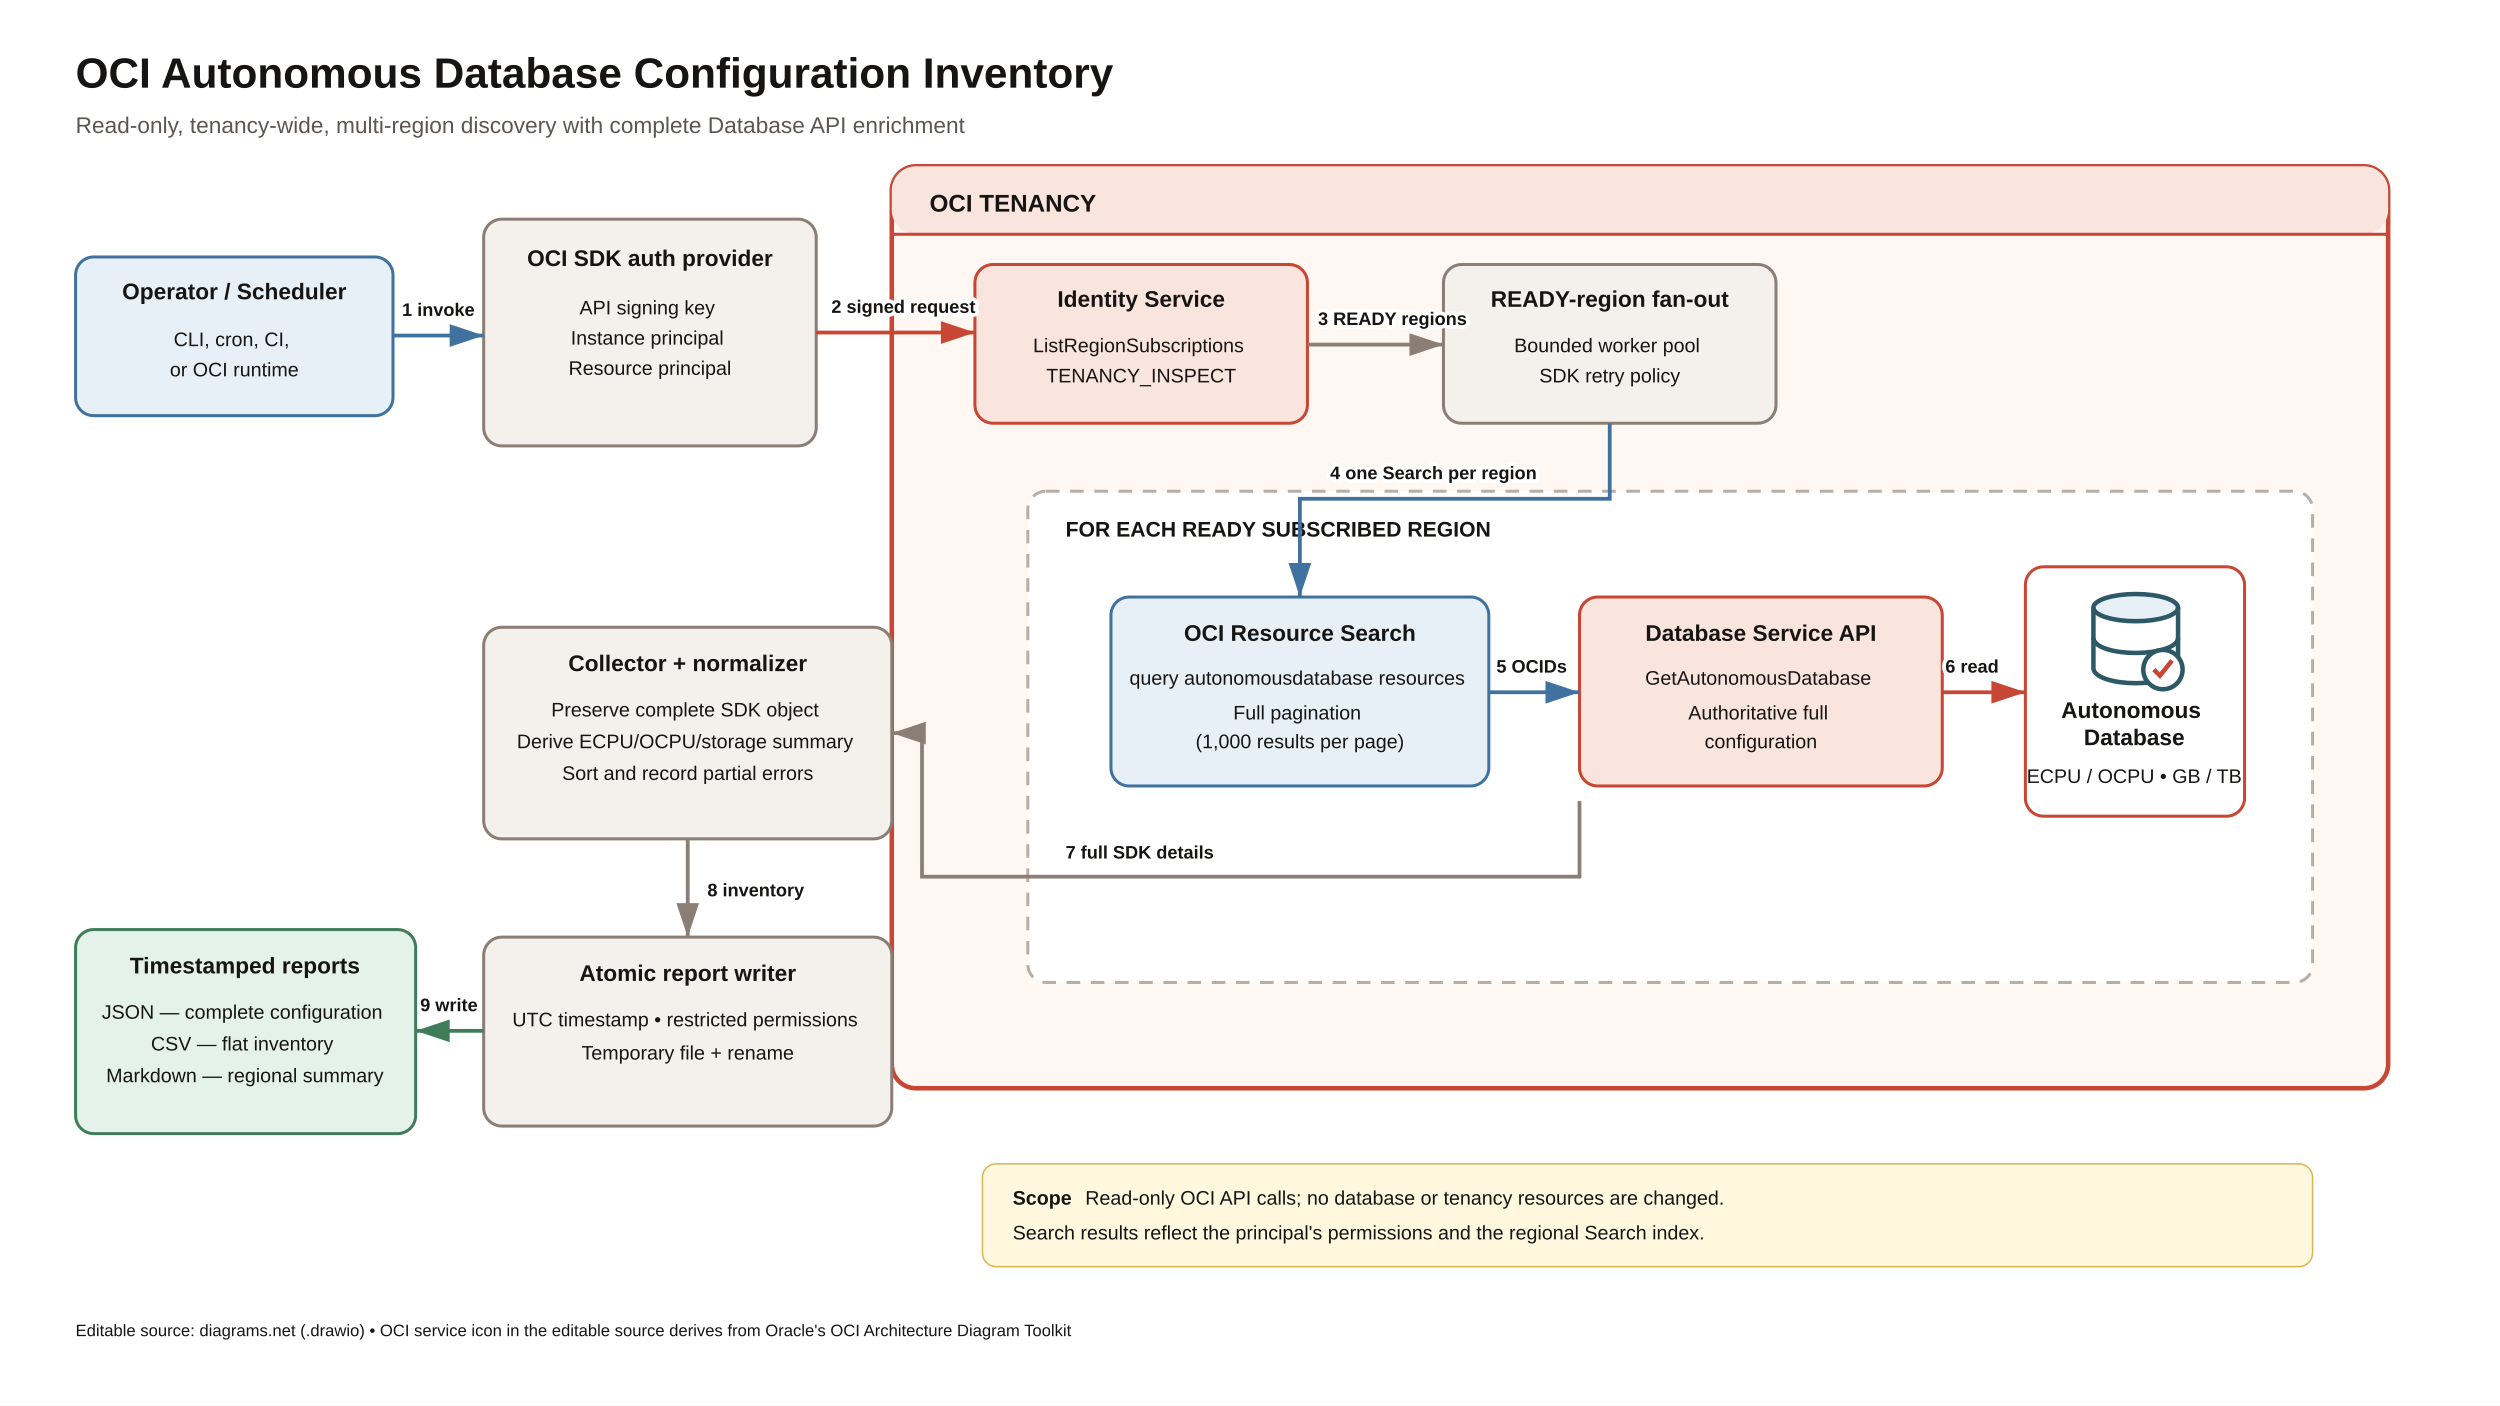
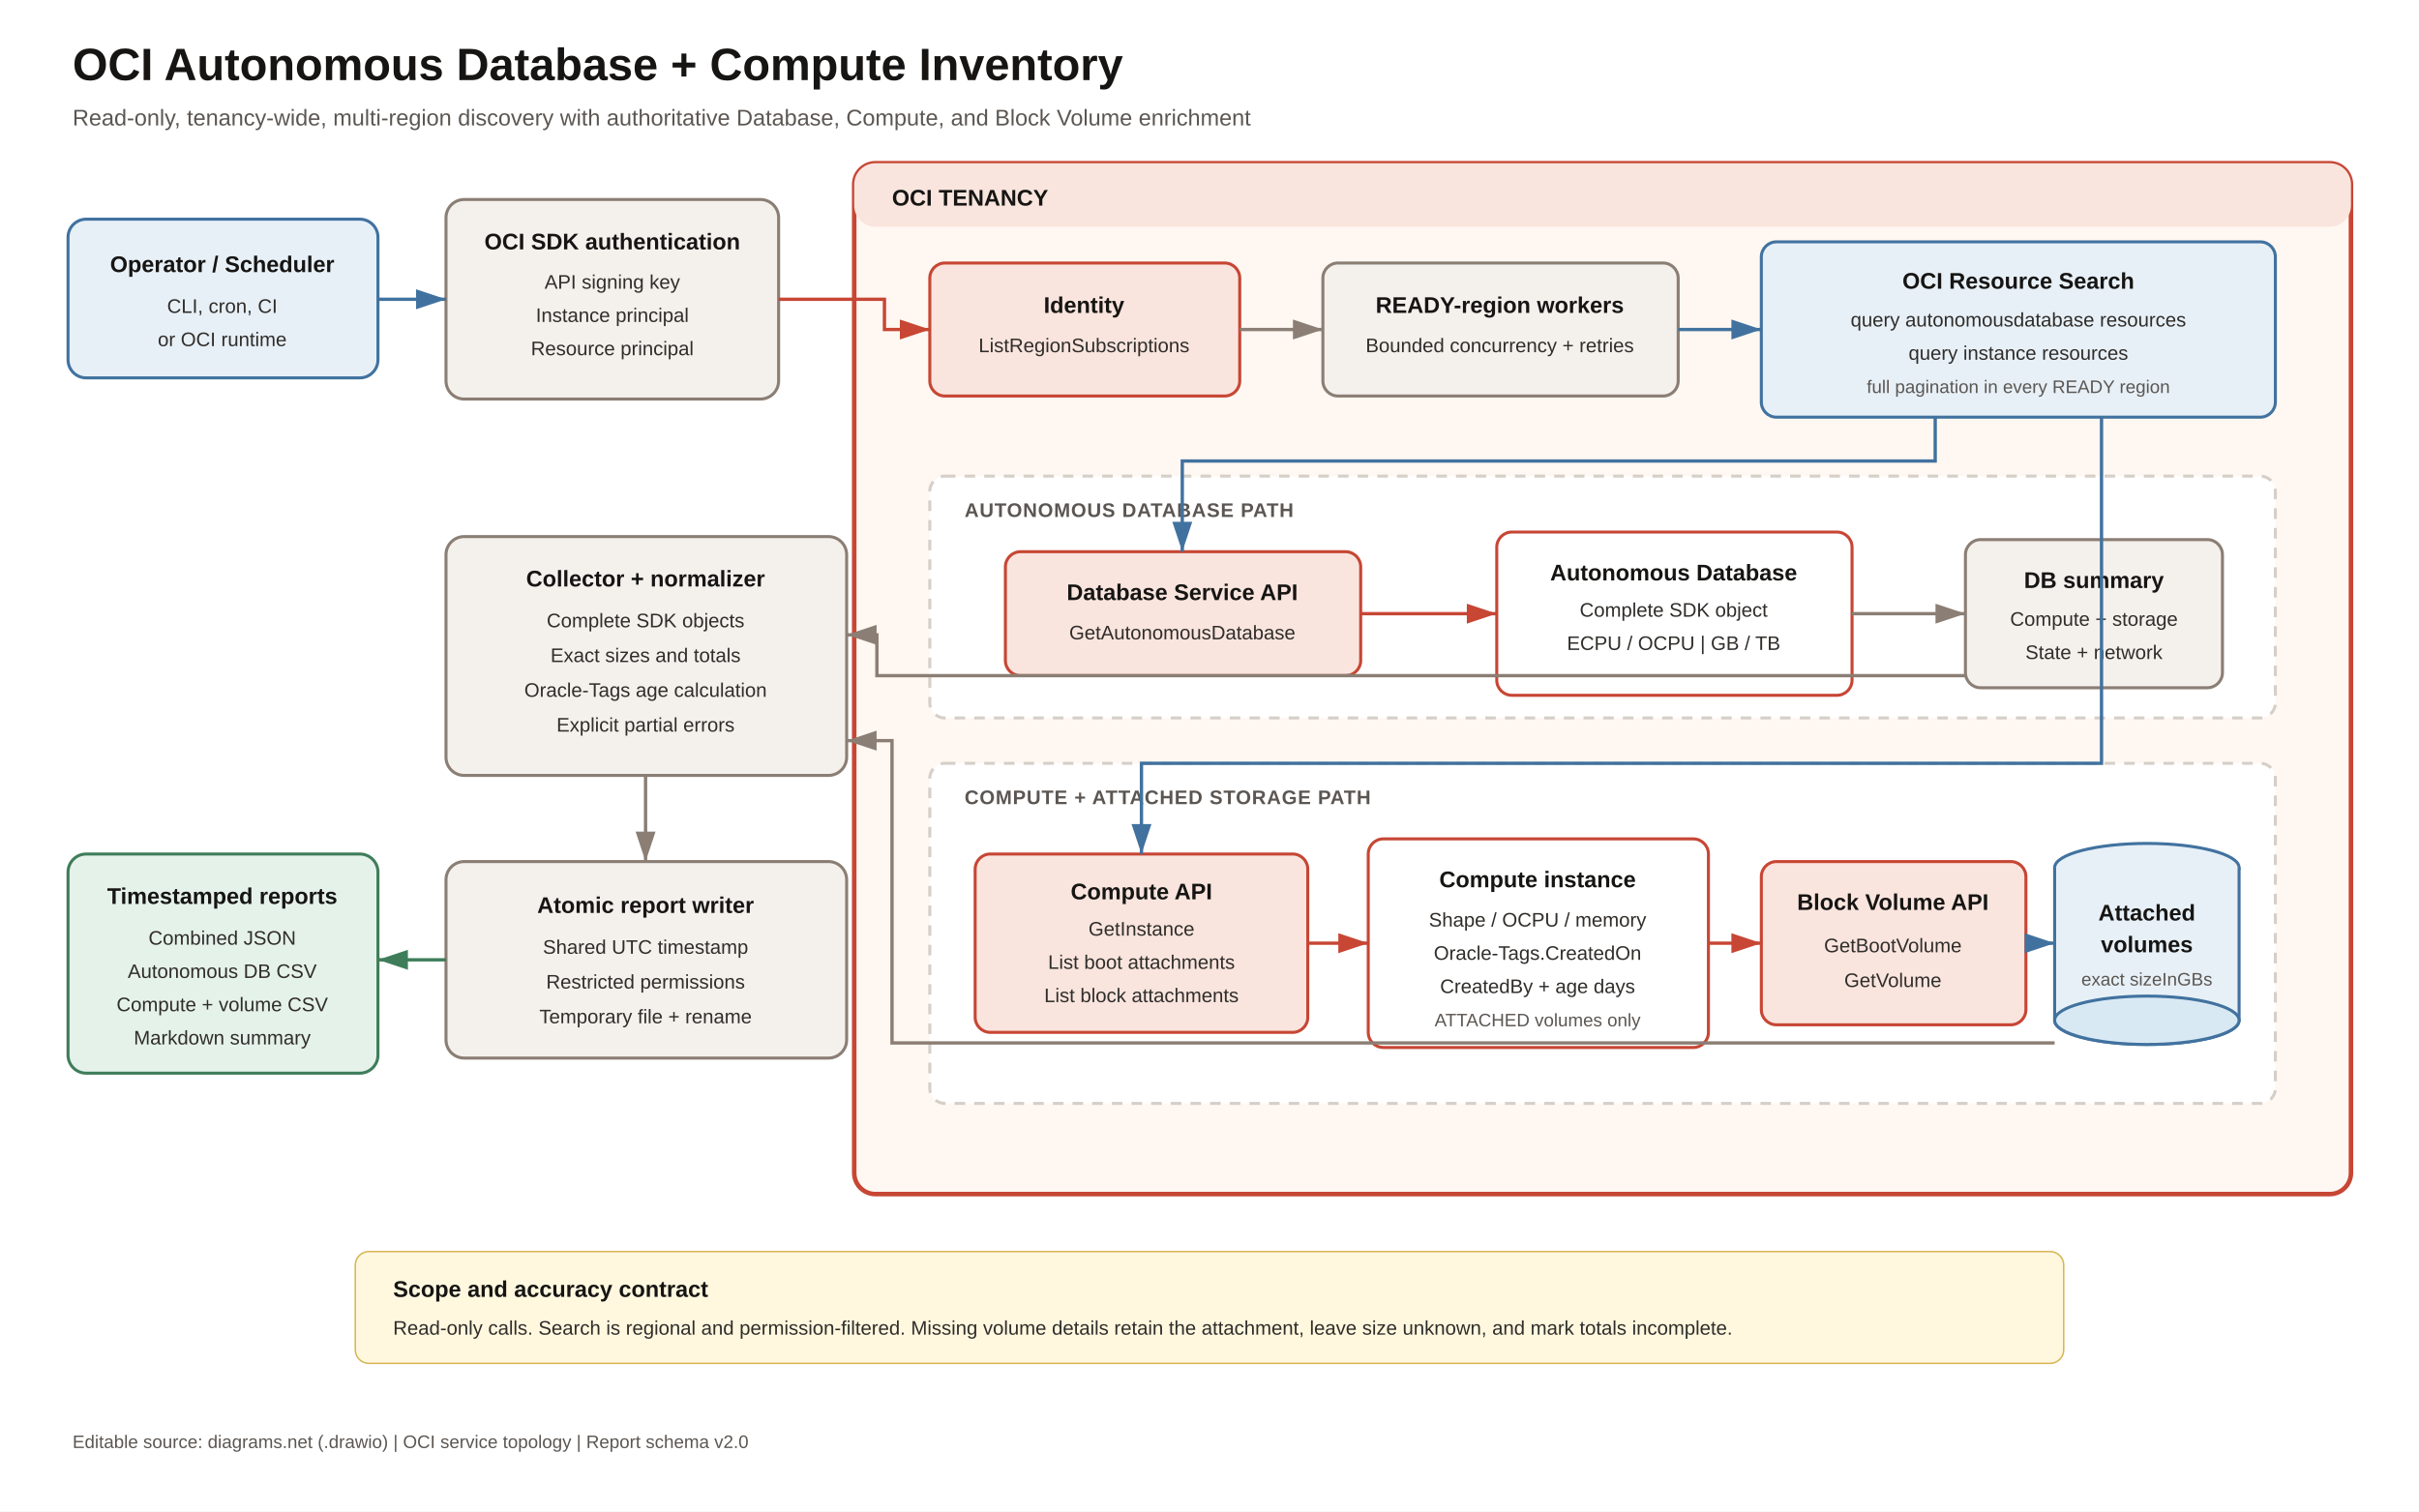
- <svg xmlns="http://www.w3.org/2000/svg" width="1654" height="930" viewBox="0 0 1654 930" role="img" aria-labelledby="title desc">
+ <svg xmlns="http://www.w3.org/2000/svg" width="1600" height="1000" viewBox="0 0 1600 1000">
  <defs>
-     <marker id="arrowBlue" markerWidth="10" markerHeight="10" refX="9" refY="3" orient="auto" markerUnits="strokeWidth">
-       <path d="M0,0 L0,6 L9,3 z" fill="#41729F" />
+     <style>
+       .title{font:700 30px Arial,sans-serif;fill:#161513}.sub{font:15px Arial,sans-serif;fill:#5b5652}
+       .h{font:700 15px Arial,sans-serif;fill:#161513}.t{font:13px Arial,sans-serif;fill:#302d2a}
+       .lane{font:700 13px Arial,sans-serif;fill:#5b5652;letter-spacing:.5px}
+       .small{font:12px Arial,sans-serif;fill:#5b5652}.edge{fill:none;stroke-width:2.2}
+     </style>
+     <marker id="arrowBlue" markerWidth="10" markerHeight="10" refX="9" refY="3" orient="auto">
+       <path d="M0,0 L0,6 L9,3 z" fill="#41729f" />
    </marker>
-     <marker id="arrowRed" markerWidth="10" markerHeight="10" refX="9" refY="3" orient="auto" markerUnits="strokeWidth">
-       <path d="M0,0 L0,6 L9,3 z" fill="#C74634" />
+     <marker id="arrowRed" markerWidth="10" markerHeight="10" refX="9" refY="3" orient="auto">
+       <path d="M0,0 L0,6 L9,3 z" fill="#c74634" />
    </marker>
-     <marker id="arrowGray" markerWidth="10" markerHeight="10" refX="9" refY="3" orient="auto" markerUnits="strokeWidth">
-       <path d="M0,0 L0,6 L9,3 z" fill="#8B7E74" />
+     <marker id="arrowGray" markerWidth="10" markerHeight="10" refX="9" refY="3" orient="auto">
+       <path d="M0,0 L0,6 L9,3 z" fill="#8b7e74" />
    </marker>
-     <marker id="arrowGreen" markerWidth="10" markerHeight="10" refX="9" refY="3" orient="auto" markerUnits="strokeWidth">
-       <path d="M0,0 L0,6 L9,3 z" fill="#3F7D5A" />
+     <marker id="arrowGreen" markerWidth="10" markerHeight="10" refX="9" refY="3" orient="auto">
+       <path d="M0,0 L0,6 L9,3 z" fill="#3f7d5a" />
    </marker>
-     <style>
-       text { font-family: Arial, sans-serif; fill: #161513; }
-       .h1 { font-size: 28px; font-weight: 700; }
-       .sub { font-size: 15px; fill: #5b5652; }
-       .box-title { font-size: 15px; font-weight: 700; text-anchor: middle; }
-       .body { font-size: 13px; text-anchor: middle; }
-       .edge { fill: none; stroke-width: 2.5; }
-       .edge-label { font-size: 12px; font-weight: 600; paint-order: stroke; stroke: white; stroke-width: 5; stroke-linejoin: round; }
-       .section { font-size: 16px; font-weight: 700; }
-     </style>
  </defs>
-   <rect width="1654" height="930" fill="#fff" />
-   <text class="h1" x="50" y="58">OCI Autonomous Database Configuration Inventory</text>
-   <text class="sub" x="50" y="88">Read-only, tenancy-wide, multi-region discovery with complete Database API enrichment</text>
-   <rect x="590" y="110" width="990" height="610" rx="16" fill="#FFF7F2" stroke="#C74634" stroke-width="3" />
-   <rect x="590" y="110" width="990" height="45" rx="16" fill="#F9E5DE" />
-   <path d="M590 155 H1580" stroke="#C74634" stroke-width="2" />
-   <text class="section" x="615" y="140" fill="#C74634">OCI TENANCY</text>
-   <rect x="50" y="170" width="210" height="105" rx="12" fill="#E7F0F7" stroke="#41729F" stroke-width="2" />
-   <text class="box-title" x="155" y="198">Operator / Scheduler</text>
-   <text class="body" x="155" y="229">
-     <tspan x="155">CLI, cron, CI,</tspan>
-     <tspan x="155" dy="20">or OCI runtime</tspan>
-   </text>
-   <rect x="320" y="145" width="220" height="150" rx="12" fill="#F4F1ED" stroke="#8B7E74" stroke-width="2" />
-   <text class="box-title" x="430" y="176">OCI SDK auth provider</text>
-   <text class="body" x="430" y="208">
-     <tspan x="430">API signing key</tspan>
-     <tspan x="430" dy="20">Instance principal</tspan>
-     <tspan x="430" dy="20">Resource principal</tspan>
-   </text>
-   <rect x="645" y="175" width="220" height="105" rx="12" fill="#F9E5DE" stroke="#C74634" stroke-width="2" />
-   <text class="box-title" x="755" y="203">Identity Service</text>
-   <text class="body" x="755" y="233">
-     <tspan x="755">ListRegionSubscriptions</tspan>
-     <tspan x="755" dy="20">TENANCY_INSPECT</tspan>
-   </text>
-   <rect x="955" y="175" width="220" height="105" rx="12" fill="#F4F1ED" stroke="#8B7E74" stroke-width="2" />
-   <text class="box-title" x="1065" y="203">READY-region fan-out</text>
-   <text class="body" x="1065" y="233">
-     <tspan x="1065">Bounded worker pool</tspan>
-     <tspan x="1065" dy="20">SDK retry policy</tspan>
-   </text>
-   <rect x="680" y="325" width="850" height="325" rx="12" fill="#fff" stroke="#B7AEA7" stroke-width="2" stroke-dasharray="9 7" />
-   <text x="705" y="355" font-size="14" font-weight="700" fill="#5b5652">FOR EACH READY SUBSCRIBED REGION</text>
-   <rect x="735" y="395" width="250" height="125" rx="12" fill="#E7F0F7" stroke="#41729F" stroke-width="2" />
-   <text class="box-title" x="860" y="424">OCI Resource Search</text>
-   <text class="body" x="860" y="453">
-     <tspan x="860">query autonomousdatabase resources</tspan>
-     <tspan x="860" dy="23">Full pagination</tspan>
-     <tspan x="860" dy="19">(1,000 results per page)</tspan>
-   </text>
-   <rect x="1045" y="395" width="240" height="125" rx="12" fill="#F9E5DE" stroke="#C74634" stroke-width="2" />
-   <text class="box-title" x="1165" y="424">Database Service API</text>
-   <text class="body" x="1165" y="453">
-     <tspan x="1165">GetAutonomousDatabase</tspan>
-     <tspan x="1165" dy="23">Authoritative full</tspan>
-     <tspan x="1165" dy="19">configuration</tspan>
-   </text>
-   <rect x="1340" y="375" width="145" height="165" rx="12" fill="#fff" stroke="#C74634" stroke-width="2" />
-   <g transform="translate(1382 392)" stroke="#2D5967" stroke-width="3" fill="none">
-     <ellipse cx="31" cy="10" rx="28" ry="9" fill="#E7F0F7" />
-     <path d="M3 10v40c0 6 13 10 28 10s28-4 28-10V10" />
-     <path d="M3 30c0 6 13 10 28 10s28-4 28-10" />
-     <circle cx="49" cy="51" r="13" fill="#fff" />
-     <path d="M43 51l4 4 8-10" stroke="#C74634" />
-   </g>
-   <text class="box-title" x="1412" y="475">
-     <tspan x="1412">Autonomous</tspan>
-     <tspan x="1412" dy="18">Database</tspan>
-   </text>
-   <text class="body" x="1412" y="518">ECPU / OCPU • GB / TB</text>
-   <rect x="320" y="415" width="270" height="140" rx="12" fill="#F4F1ED" stroke="#8B7E74" stroke-width="2" />
-   <text class="box-title" x="455" y="444">Collector + normalizer</text>
-   <text class="body" x="455" y="474">
-     <tspan x="455">Preserve complete SDK object</tspan>
-     <tspan x="455" dy="21">Derive ECPU/OCPU/storage summary</tspan>
-     <tspan x="455" dy="21">Sort and record partial errors</tspan>
-   </text>
-   <rect x="320" y="620" width="270" height="125" rx="12" fill="#F4F1ED" stroke="#8B7E74" stroke-width="2" />
-   <text class="box-title" x="455" y="649">Atomic report writer</text>
-   <text class="body" x="455" y="679">
-     <tspan x="455">UTC timestamp • restricted permissions</tspan>
-     <tspan x="455" dy="22">Temporary file + rename</tspan>
-   </text>
-   <rect x="50" y="615" width="225" height="135" rx="12" fill="#E5F2EA" stroke="#3F7D5A" stroke-width="2" />
-   <text class="box-title" x="162" y="644">Timestamped reports</text>
-   <text class="body" x="162" y="674">
-     <tspan x="162">JSON — complete configuration</tspan>
-     <tspan x="162" dy="21">CSV — flat inventory</tspan>
-     <tspan x="162" dy="21">Markdown — regional summary</tspan>
-   </text>
-   <path class="edge" d="M260 222H320" stroke="#41729F" marker-end="url(#arrowBlue)" />
-   <text class="edge-label" x="266" y="209">1 invoke</text>
-   <path class="edge" d="M540 220H645" stroke="#C74634" marker-end="url(#arrowRed)" />
-   <text class="edge-label" x="550" y="207">2 signed request</text>
-   <path class="edge" d="M865 228H955" stroke="#8B7E74" marker-end="url(#arrowGray)" />
-   <text class="edge-label" x="872" y="215">3 READY regions</text>
-   <path class="edge" d="M1065 280V330H860V395" stroke="#41729F" marker-end="url(#arrowBlue)" />
-   <text class="edge-label" x="880" y="317">4 one Search per region</text>
-   <path class="edge" d="M985 458H1045" stroke="#41729F" marker-end="url(#arrowBlue)" />
-   <text class="edge-label" x="990" y="445">5 OCIDs</text>
-   <path class="edge" d="M1285 458H1340" stroke="#C74634" marker-end="url(#arrowRed)" />
-   <text class="edge-label" x="1287" y="445">6 read</text>
-   <path class="edge" d="M1045 530V580H610V485H590" stroke="#8B7E74" marker-end="url(#arrowGray)" />
-   <text class="edge-label" x="705" y="568">7 full SDK details</text>
-   <path class="edge" d="M455 555V620" stroke="#8B7E74" marker-end="url(#arrowGray)" />
-   <text class="edge-label" x="468" y="593">8 inventory</text>
-   <path class="edge" d="M320 682H275" stroke="#3F7D5A" marker-end="url(#arrowGreen)" />
-   <text class="edge-label" x="278" y="669">9 write</text>
-   <rect x="650" y="770" width="880" height="68" rx="9" fill="#FFF8DF" stroke="#D6B656" />
-   <text x="670" y="797" font-size="13" font-weight="700">Scope</text>
-   <text x="718" y="797" font-size="13">Read-only OCI API calls; no database or tenancy resources are changed.</text>
-   <text x="670" y="820" font-size="13">Search results reflect the principal's permissions and the regional Search index.</text>
-   <text x="50" y="884" font-size="11" fill="#77716C">Editable source: diagrams.net (.drawio) • OCI service icon in the editable source derives from Oracle's OCI Architecture Diagram Toolkit</text>
+   <rect width="1600" height="1000" fill="#fff" />
+   <text x="48" y="53" class="title">OCI Autonomous Database + Compute Inventory</text>
+   <text x="48" y="83" class="sub">Read-only, tenancy-wide, multi-region discovery with authoritative Database, Compute, and Block Volume enrichment</text>
+   <rect x="45" y="145" width="205" height="105" rx="12" fill="#e7f0f7" stroke="#41729f" stroke-width="2" />
+   <text x="147" y="180" text-anchor="middle" class="h">Operator / Scheduler</text>
+   <text x="147" y="207" text-anchor="middle" class="t">CLI, cron, CI</text>
+   <text x="147" y="229" text-anchor="middle" class="t">or OCI runtime</text>
+   <rect x="295" y="132" width="220" height="132" rx="12" fill="#f4f1ed" stroke="#8b7e74" stroke-width="2" />
+   <text x="405" y="165" text-anchor="middle" class="h">OCI SDK authentication</text>
+   <text x="405" y="191" text-anchor="middle" class="t">API signing key</text>
+   <text x="405" y="213" text-anchor="middle" class="t">Instance principal</text>
+   <text x="405" y="235" text-anchor="middle" class="t">Resource principal</text>
+   <rect x="565" y="108" width="990" height="682" rx="14" fill="#fff7f2" stroke="#c74634" stroke-width="3" />
+   <rect x="565" y="108" width="990" height="42" rx="14" fill="#f9e5de" />
+   <text x="590" y="136" class="h" fill="#c74634">OCI TENANCY</text>
+   <rect x="615" y="174" width="205" height="88" rx="10" fill="#f9e5de" stroke="#c74634" stroke-width="2" />
+   <text x="717" y="207" text-anchor="middle" class="h">Identity</text>
+   <text x="717" y="233" text-anchor="middle" class="t">ListRegionSubscriptions</text>
+   <rect x="875" y="174" width="235" height="88" rx="10" fill="#f4f1ed" stroke="#8b7e74" stroke-width="2" />
+   <text x="992" y="207" text-anchor="middle" class="h">READY-region workers</text>
+   <text x="992" y="233" text-anchor="middle" class="t">Bounded concurrency + retries</text>
+   <rect x="1165" y="160" width="340" height="116" rx="10" fill="#e7f0f7" stroke="#41729f" stroke-width="2" />
+   <text x="1335" y="191" text-anchor="middle" class="h">OCI Resource Search</text>
+   <text x="1335" y="216" text-anchor="middle" class="t">query autonomousdatabase resources</text>
+   <text x="1335" y="238" text-anchor="middle" class="t">query instance resources</text>
+   <text x="1335" y="260" text-anchor="middle" class="small">full pagination in every READY region</text>
+   <rect x="615" y="315" width="890" height="160" rx="10" fill="#fff" stroke="#d6cfc8" stroke-width="2" stroke-dasharray="7 6" />
+   <text x="638" y="342" class="lane">AUTONOMOUS DATABASE PATH</text>
+   <rect x="665" y="365" width="235" height="82" rx="10" fill="#f9e5de" stroke="#c74634" stroke-width="2" />
+   <text x="782" y="397" text-anchor="middle" class="h">Database Service API</text>
+   <text x="782" y="423" text-anchor="middle" class="t">GetAutonomousDatabase</text>
+   <rect x="990" y="352" width="235" height="108" rx="10" fill="#fff" stroke="#c74634" stroke-width="2" />
+   <text x="1107" y="384" text-anchor="middle" class="h">Autonomous Database</text>
+   <text x="1107" y="408" text-anchor="middle" class="t">Complete SDK object</text>
+   <text x="1107" y="430" text-anchor="middle" class="t">ECPU / OCPU | GB / TB</text>
+   <rect x="1300" y="357" width="170" height="98" rx="10" fill="#f4f1ed" stroke="#8b7e74" stroke-width="2" />
+   <text x="1385" y="389" text-anchor="middle" class="h">DB summary</text>
+   <text x="1385" y="414" text-anchor="middle" class="t">Compute + storage</text>
+   <text x="1385" y="436" text-anchor="middle" class="t">State + network</text>
+   <rect x="615" y="505" width="890" height="225" rx="10" fill="#fff" stroke="#d6cfc8" stroke-width="2" stroke-dasharray="7 6" />
+   <text x="638" y="532" class="lane">COMPUTE + ATTACHED STORAGE PATH</text>
+   <rect x="645" y="565" width="220" height="118" rx="10" fill="#f9e5de" stroke="#c74634" stroke-width="2" />
+   <text x="755" y="595" text-anchor="middle" class="h">Compute API</text>
+   <text x="755" y="619" text-anchor="middle" class="t">GetInstance</text>
+   <text x="755" y="641" text-anchor="middle" class="t">List boot attachments</text>
+   <text x="755" y="663" text-anchor="middle" class="t">List block attachments</text>
+   <rect x="905" y="555" width="225" height="138" rx="10" fill="#fff" stroke="#c74634" stroke-width="2" />
+   <text x="1017" y="587" text-anchor="middle" class="h">Compute instance</text>
+   <text x="1017" y="613" text-anchor="middle" class="t">Shape / OCPU / memory</text>
+   <text x="1017" y="635" text-anchor="middle" class="t">Oracle-Tags.CreatedOn</text>
+   <text x="1017" y="657" text-anchor="middle" class="t">CreatedBy + age days</text>
+   <text x="1017" y="679" text-anchor="middle" class="small">ATTACHED volumes only</text>
+   <rect x="1165" y="570" width="175" height="108" rx="10" fill="#f9e5de" stroke="#c74634" stroke-width="2" />
+   <text x="1252" y="602" text-anchor="middle" class="h">Block Volume API</text>
+   <text x="1252" y="630" text-anchor="middle" class="t">GetBootVolume</text>
+   <text x="1252" y="653" text-anchor="middle" class="t">GetVolume</text>
+   <ellipse cx="1420" cy="574" rx="61" ry="16" fill="#e7f0f7" stroke="#41729f" stroke-width="2" />
+   <path d="M1359 574v101c0 9 27 16 61 16s61-7 61-16V574" fill="#e7f0f7" stroke="#41729f" stroke-width="2" />
+   <ellipse cx="1420" cy="675" rx="61" ry="16" fill="#d9e9f4" stroke="#41729f" stroke-width="2" />
+   <text x="1420" y="609" text-anchor="middle" class="h">Attached</text>
+   <text x="1420" y="630" text-anchor="middle" class="h">volumes</text>
+   <text x="1420" y="652" text-anchor="middle" class="small">exact sizeInGBs</text>
+   <rect x="295" y="355" width="265" height="158" rx="12" fill="#f4f1ed" stroke="#8b7e74" stroke-width="2" />
+   <text x="427" y="388" text-anchor="middle" class="h">Collector + normalizer</text>
+   <text x="427" y="415" text-anchor="middle" class="t">Complete SDK objects</text>
+   <text x="427" y="438" text-anchor="middle" class="t">Exact sizes and totals</text>
+   <text x="427" y="461" text-anchor="middle" class="t">Oracle-Tags age calculation</text>
+   <text x="427" y="484" text-anchor="middle" class="t">Explicit partial errors</text>
+   <rect x="295" y="570" width="265" height="130" rx="12" fill="#f4f1ed" stroke="#8b7e74" stroke-width="2" />
+   <text x="427" y="604" text-anchor="middle" class="h">Atomic report writer</text>
+   <text x="427" y="631" text-anchor="middle" class="t">Shared UTC timestamp</text>
+   <text x="427" y="654" text-anchor="middle" class="t">Restricted permissions</text>
+   <text x="427" y="677" text-anchor="middle" class="t">Temporary file + rename</text>
+   <rect x="45" y="565" width="205" height="145" rx="12" fill="#e5f2ea" stroke="#3f7d5a" stroke-width="2" />
+   <text x="147" y="598" text-anchor="middle" class="h">Timestamped reports</text>
+   <text x="147" y="625" text-anchor="middle" class="t">Combined JSON</text>
+   <text x="147" y="647" text-anchor="middle" class="t">Autonomous DB CSV</text>
+   <text x="147" y="669" text-anchor="middle" class="t">Compute + volume CSV</text>
+   <text x="147" y="691" text-anchor="middle" class="t">Markdown summary</text>
+   <path d="M250 198H295" class="edge" stroke="#41729f" marker-end="url(#arrowBlue)" />
+   <path d="M515 198H585V218H615" class="edge" stroke="#c74634" marker-end="url(#arrowRed)" />
+   <path d="M820 218H875" class="edge" stroke="#8b7e74" marker-end="url(#arrowGray)" />
+   <path d="M1110 218H1165" class="edge" stroke="#41729f" marker-end="url(#arrowBlue)" />
+   <path d="M1280 276V305H782V365" class="edge" stroke="#41729f" marker-end="url(#arrowBlue)" />
+   <path d="M1390 276V505H755V565" class="edge" stroke="#41729f" marker-end="url(#arrowBlue)" />
+   <path d="M900 406H990" class="edge" stroke="#c74634" marker-end="url(#arrowRed)" />
+   <path d="M1225 406H1300" class="edge" stroke="#8b7e74" marker-end="url(#arrowGray)" />
+   <path d="M865 624H905" class="edge" stroke="#c74634" marker-end="url(#arrowRed)" />
+   <path d="M1130 624H1165" class="edge" stroke="#c74634" marker-end="url(#arrowRed)" />
+   <path d="M1340 624H1359" class="edge" stroke="#41729f" marker-end="url(#arrowBlue)" />
+   <path d="M1300 447H580V420H560" class="edge" stroke="#8b7e74" marker-end="url(#arrowGray)" />
+   <path d="M1359 690H590V490H560" class="edge" stroke="#8b7e74" marker-end="url(#arrowGray)" />
+   <path d="M427 513V570" class="edge" stroke="#8b7e74" marker-end="url(#arrowGray)" />
+   <path d="M295 635H250" class="edge" stroke="#3f7d5a" marker-end="url(#arrowGreen)" />
+   <rect x="235" y="828" width="1130" height="74" rx="9" fill="#fff8df" stroke="#d6b656" />
+   <text x="260" y="858" class="h">Scope and accuracy contract</text>
+   <text x="260" y="883" class="t">Read-only calls. Search is regional and permission-filtered. Missing volume details retain the attachment, leave size unknown, and mark totals incomplete.</text>
+   <text x="48" y="958" class="small">Editable source: diagrams.net (.drawio) | OCI service topology | Report schema v2.0</text>
</svg>
